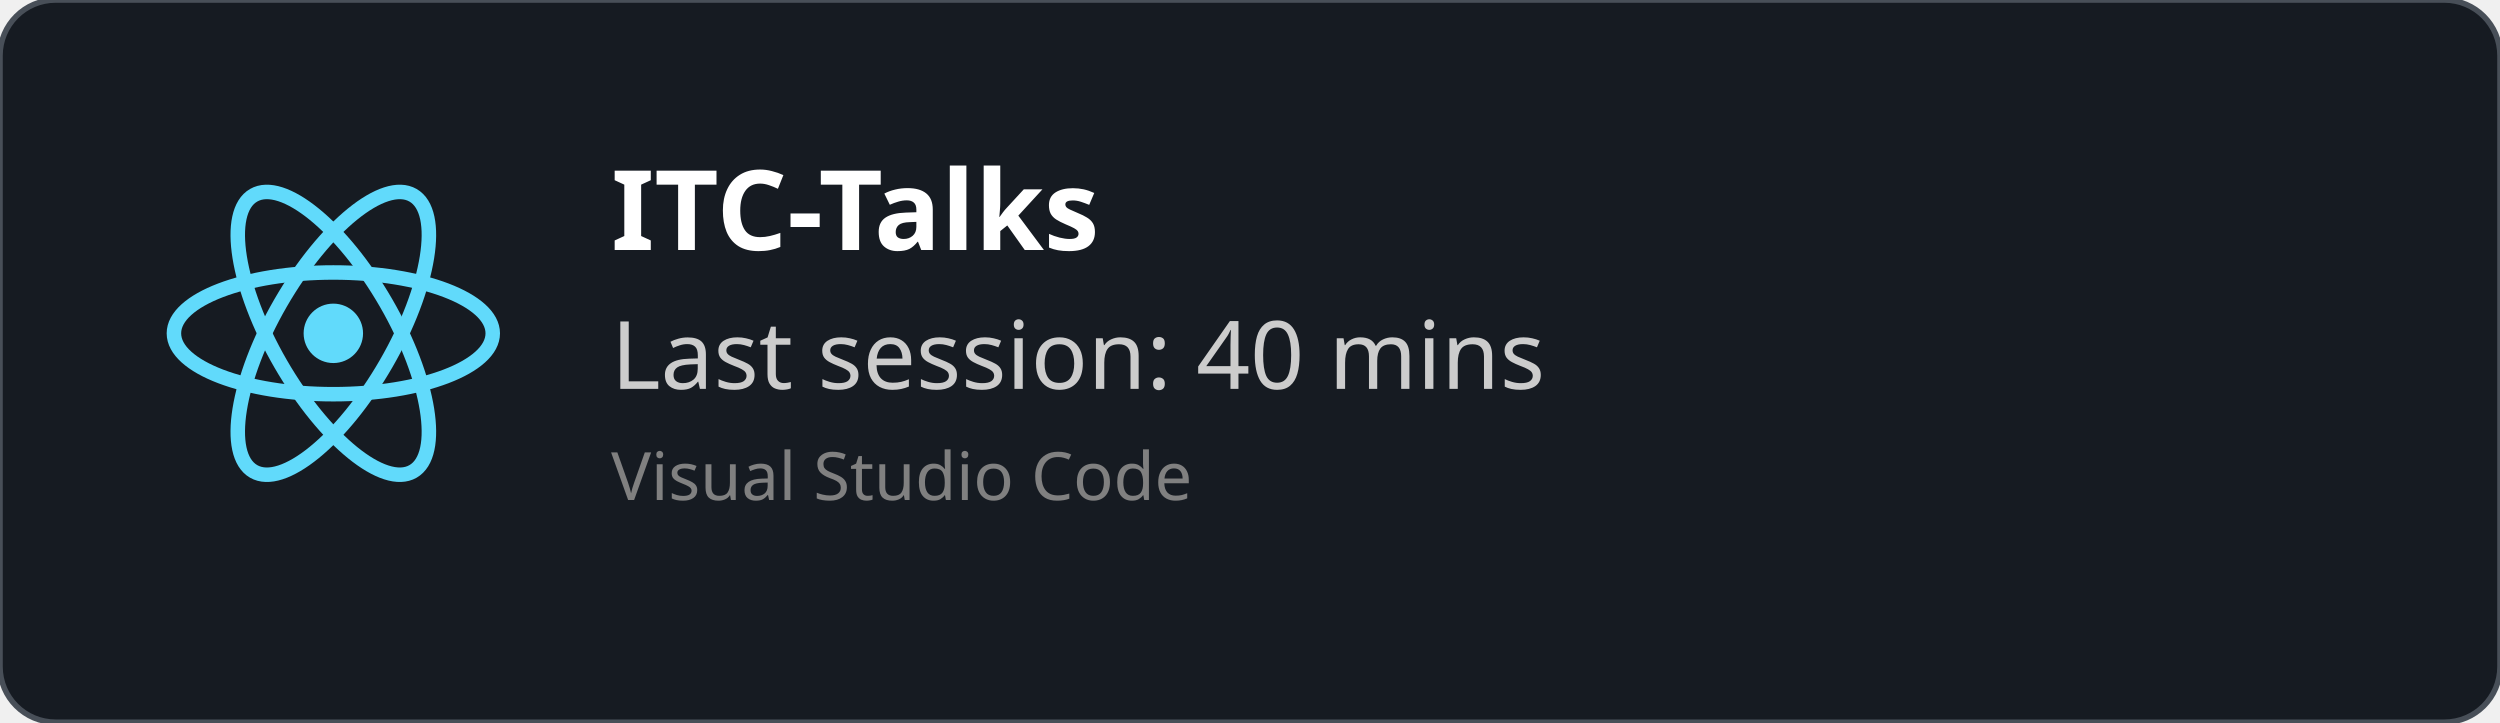
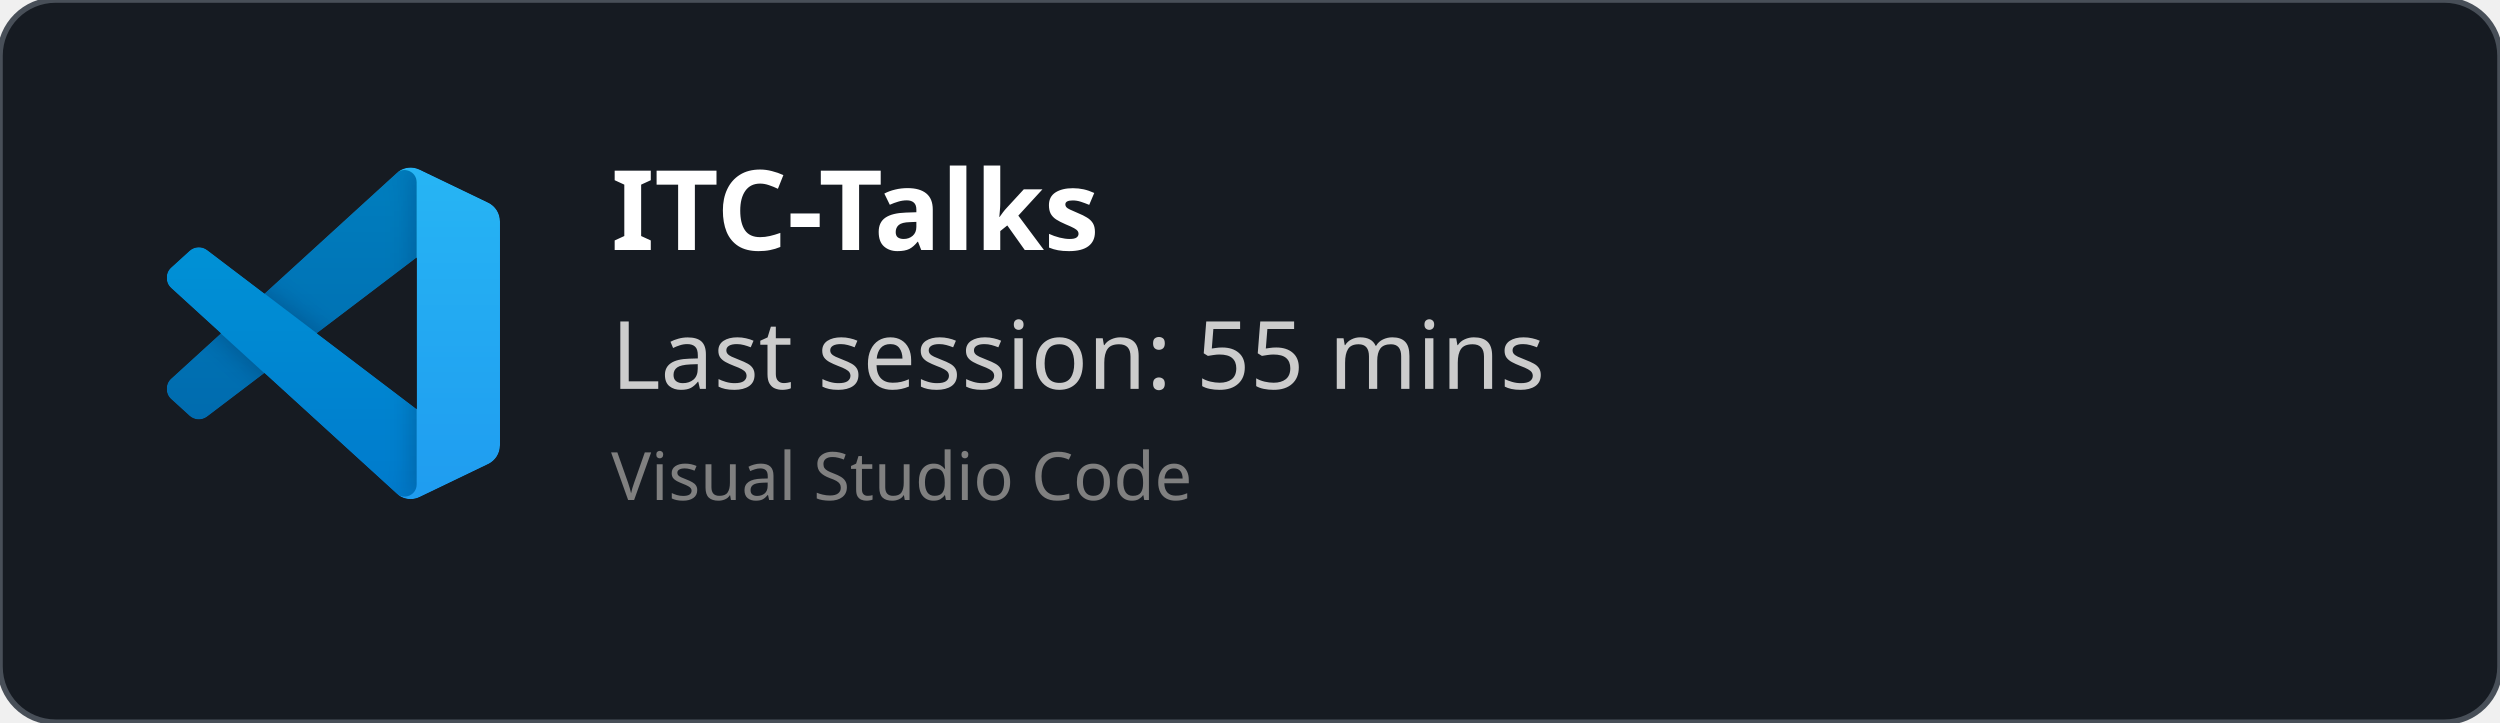
<svg xmlns="http://www.w3.org/2000/svg" width="450" height="130" viewBox="0 0 450 130" fill="none" role="img">
  <style>
    *{
        font-family: 'Segoe UI', Ubuntu, monospace
    }
    </style>
  <defs>
    <clipPath id="horizontalClip" x="20" y="20" width="500" height="200">
      <rect x="90" y="20" width="300" height="50" />
    </clipPath>
  </defs>
  <rect width="450" height="130" fill="rgba(22,27,34)" stroke="#484f58" stroke-width="1" fill-opacity="1" stroke-opacity="1" x="0" y="0" rx="10px" ry="10px">
    </rect>
-   <svg height="60" width="60" x="30" y="30" viewBox="-11.5 -10.232 23 20.463">
-     <circle cx="0" cy="0" r="2.05" fill="#61dafb" />
-     <g stroke="#61dafb" stroke-width="1" fill="none">
-       <ellipse rx="11" ry="4.2" />
-       <ellipse rx="11" ry="4.2" transform="rotate(60)" />
-       <ellipse rx="11" ry="4.2" transform="rotate(120)" />
+   <svg width="60" height="60" x="30" y="30" viewBox="0 0 100 100" fill="none" id="vscode">
+     <mask id="mask0" mask-type="alpha" maskUnits="userSpaceOnUse" x="0" y="0" width="100" height="100">
+       <path fill-rule="evenodd" clip-rule="evenodd" d="M70.912 99.317C72.487 99.931 74.283 99.891 75.873 99.126L96.461 89.22C98.624 88.179 100 85.989 100 83.587V16.413C100 14.011 98.624 11.822 96.461 10.781L75.873 0.874C73.786 -0.13 71.345 0.116 69.513 1.447C69.252 1.637 69.003 1.849 68.769 2.083L29.355 38.041L12.187 25.01C10.589 23.797 8.354 23.896 6.869 25.246L1.363 30.255C-0.453 31.906 -0.455 34.763 1.359 36.417L16.247 50L1.359 63.583C-0.455 65.237 -0.453 68.094 1.363 69.745L6.869 74.754C8.354 76.104 10.589 76.204 12.187 74.99L29.355 61.959L68.769 97.917C69.392 98.541 70.125 99.01 70.912 99.317ZM75.015 27.299L45.109 50L75.015 72.701V27.299Z" fill="white" />
+     </mask>
+     <g mask="url(#mask0)">
+       <path d="M96.461 10.796L75.857 0.876C73.472 -0.273 70.622 0.212 68.75 2.083L1.299 63.583C-0.516 65.237 -0.514 68.094 1.303 69.745L6.813 74.754C8.298 76.104 10.535 76.204 12.134 74.99L93.361 13.37C96.086 11.303 100 13.246 100 16.667V16.427C100 14.027 98.625 11.838 96.461 10.796Z" fill="#0065A9" />
+       <g filter="url(#filter0_d)">
+         <path d="M96.461 89.204L75.857 99.124C73.472 100.273 70.622 99.788 68.75 97.917L1.299 36.417C-0.516 34.763 -0.514 31.906 1.303 30.255L6.813 25.246C8.298 23.896 10.535 23.796 12.134 25.009L93.361 86.63C96.086 88.697 100 86.754 100 83.333V83.573C100 85.974 98.625 88.162 96.461 89.204Z" fill="#007ACC" />
+       </g>
+       <g filter="url(#filter1_d)">
+         <path d="M75.858 99.126C73.472 100.274 70.622 99.788 68.75 97.917C71.056 100.223 75 98.59 75 95.328V4.672C75 1.41 71.056 -0.223 68.75 2.083C70.622 0.211 73.472 -0.274 75.858 0.874L96.459 10.781C98.623 11.822 100 14.011 100 16.413V83.587C100 85.989 98.623 88.179 96.459 89.22L75.858 99.126Z" fill="#1F9CF0" />
+       </g>
+       <g style="mix-blend-mode:overlay" opacity="0.25">
+         <path fill-rule="evenodd" clip-rule="evenodd" d="M70.851 99.317C72.426 99.931 74.222 99.891 75.812 99.126L96.4 89.22C98.563 88.179 99.939 85.989 99.939 83.587V16.413C99.939 14.011 98.564 11.822 96.4 10.781L75.812 0.874C73.725 -0.13 71.284 0.116 69.453 1.447C69.191 1.637 68.942 1.849 68.708 2.083L29.294 38.041L12.126 25.01C10.528 23.796 8.293 23.896 6.809 25.246L1.302 30.255C-0.513 31.906 -0.515 34.763 1.298 36.417L16.186 50L1.298 63.583C-0.515 65.237 -0.513 68.094 1.302 69.745L6.809 74.754C8.293 76.104 10.528 76.204 12.126 74.99L29.294 61.959L68.708 97.917C69.332 98.54 70.064 99.01 70.851 99.317ZM74.954 27.299L45.048 50L74.954 72.701V27.299Z" fill="url(#paint0_linear)" />
+       </g>
    </g>
+     <defs>
+       <filter id="filter0_d" x="-8.394" y="15.829" width="116.727" height="92.246" filterUnits="userSpaceOnUse" color-interpolation-filters="sRGB">
+         <feFlood flood-opacity="0" result="BackgroundImageFix" />
+         <feColorMatrix in="SourceAlpha" type="matrix" values="0 0 0 0 0 0 0 0 0 0 0 0 0 0 0 0 0 0 127 0" />
+         <feOffset />
+         <feGaussianBlur stdDeviation="4.167" />
+         <feColorMatrix type="matrix" values="0 0 0 0 0 0 0 0 0 0 0 0 0 0 0 0 0 0 0.25 0" />
+         <feBlend mode="overlay" in2="BackgroundImageFix" result="effect1_dropShadow" />
+         <feBlend mode="normal" in="SourceGraphic" in2="effect1_dropShadow" result="shape" />
+       </filter>
+       <filter id="filter1_d" x="60.417" y="-8.076" width="47.917" height="116.151" filterUnits="userSpaceOnUse" color-interpolation-filters="sRGB">
+         <feFlood flood-opacity="0" result="BackgroundImageFix" />
+         <feColorMatrix in="SourceAlpha" type="matrix" values="0 0 0 0 0 0 0 0 0 0 0 0 0 0 0 0 0 0 127 0" />
+         <feOffset />
+         <feGaussianBlur stdDeviation="4.167" />
+         <feColorMatrix type="matrix" values="0 0 0 0 0 0 0 0 0 0 0 0 0 0 0 0 0 0 0.25 0" />
+         <feBlend mode="overlay" in2="BackgroundImageFix" result="effect1_dropShadow" />
+         <feBlend mode="normal" in="SourceGraphic" in2="effect1_dropShadow" result="shape" />
+       </filter>
+       <linearGradient id="paint0_linear" x1="49.939" y1="0.258" x2="49.939" y2="99.742" gradientUnits="userSpaceOnUse">
+         <stop stop-color="white" />
+         <stop offset="1" stop-color="white" stop-opacity="0" />
+       </linearGradient>
+     </defs>
  </svg>
  <text x="110" y="45" font-size="20" clip-path="url(#horizontalClip)" font-weight="bold" font-family="Ubuntu" fill="white">
    ITC-Talks
    </text>
  <text x="110" y="70" font-size="17px" font-family="Ubuntu" fill="#ccc">
-     Last session: 40 mins
+     Last session: 55 mins
    </text>
  <text x="110" y="90" font-size="12px" font-family="Ubuntu" fill="grey">
    Visual Studio Code
    </text>
</svg>
